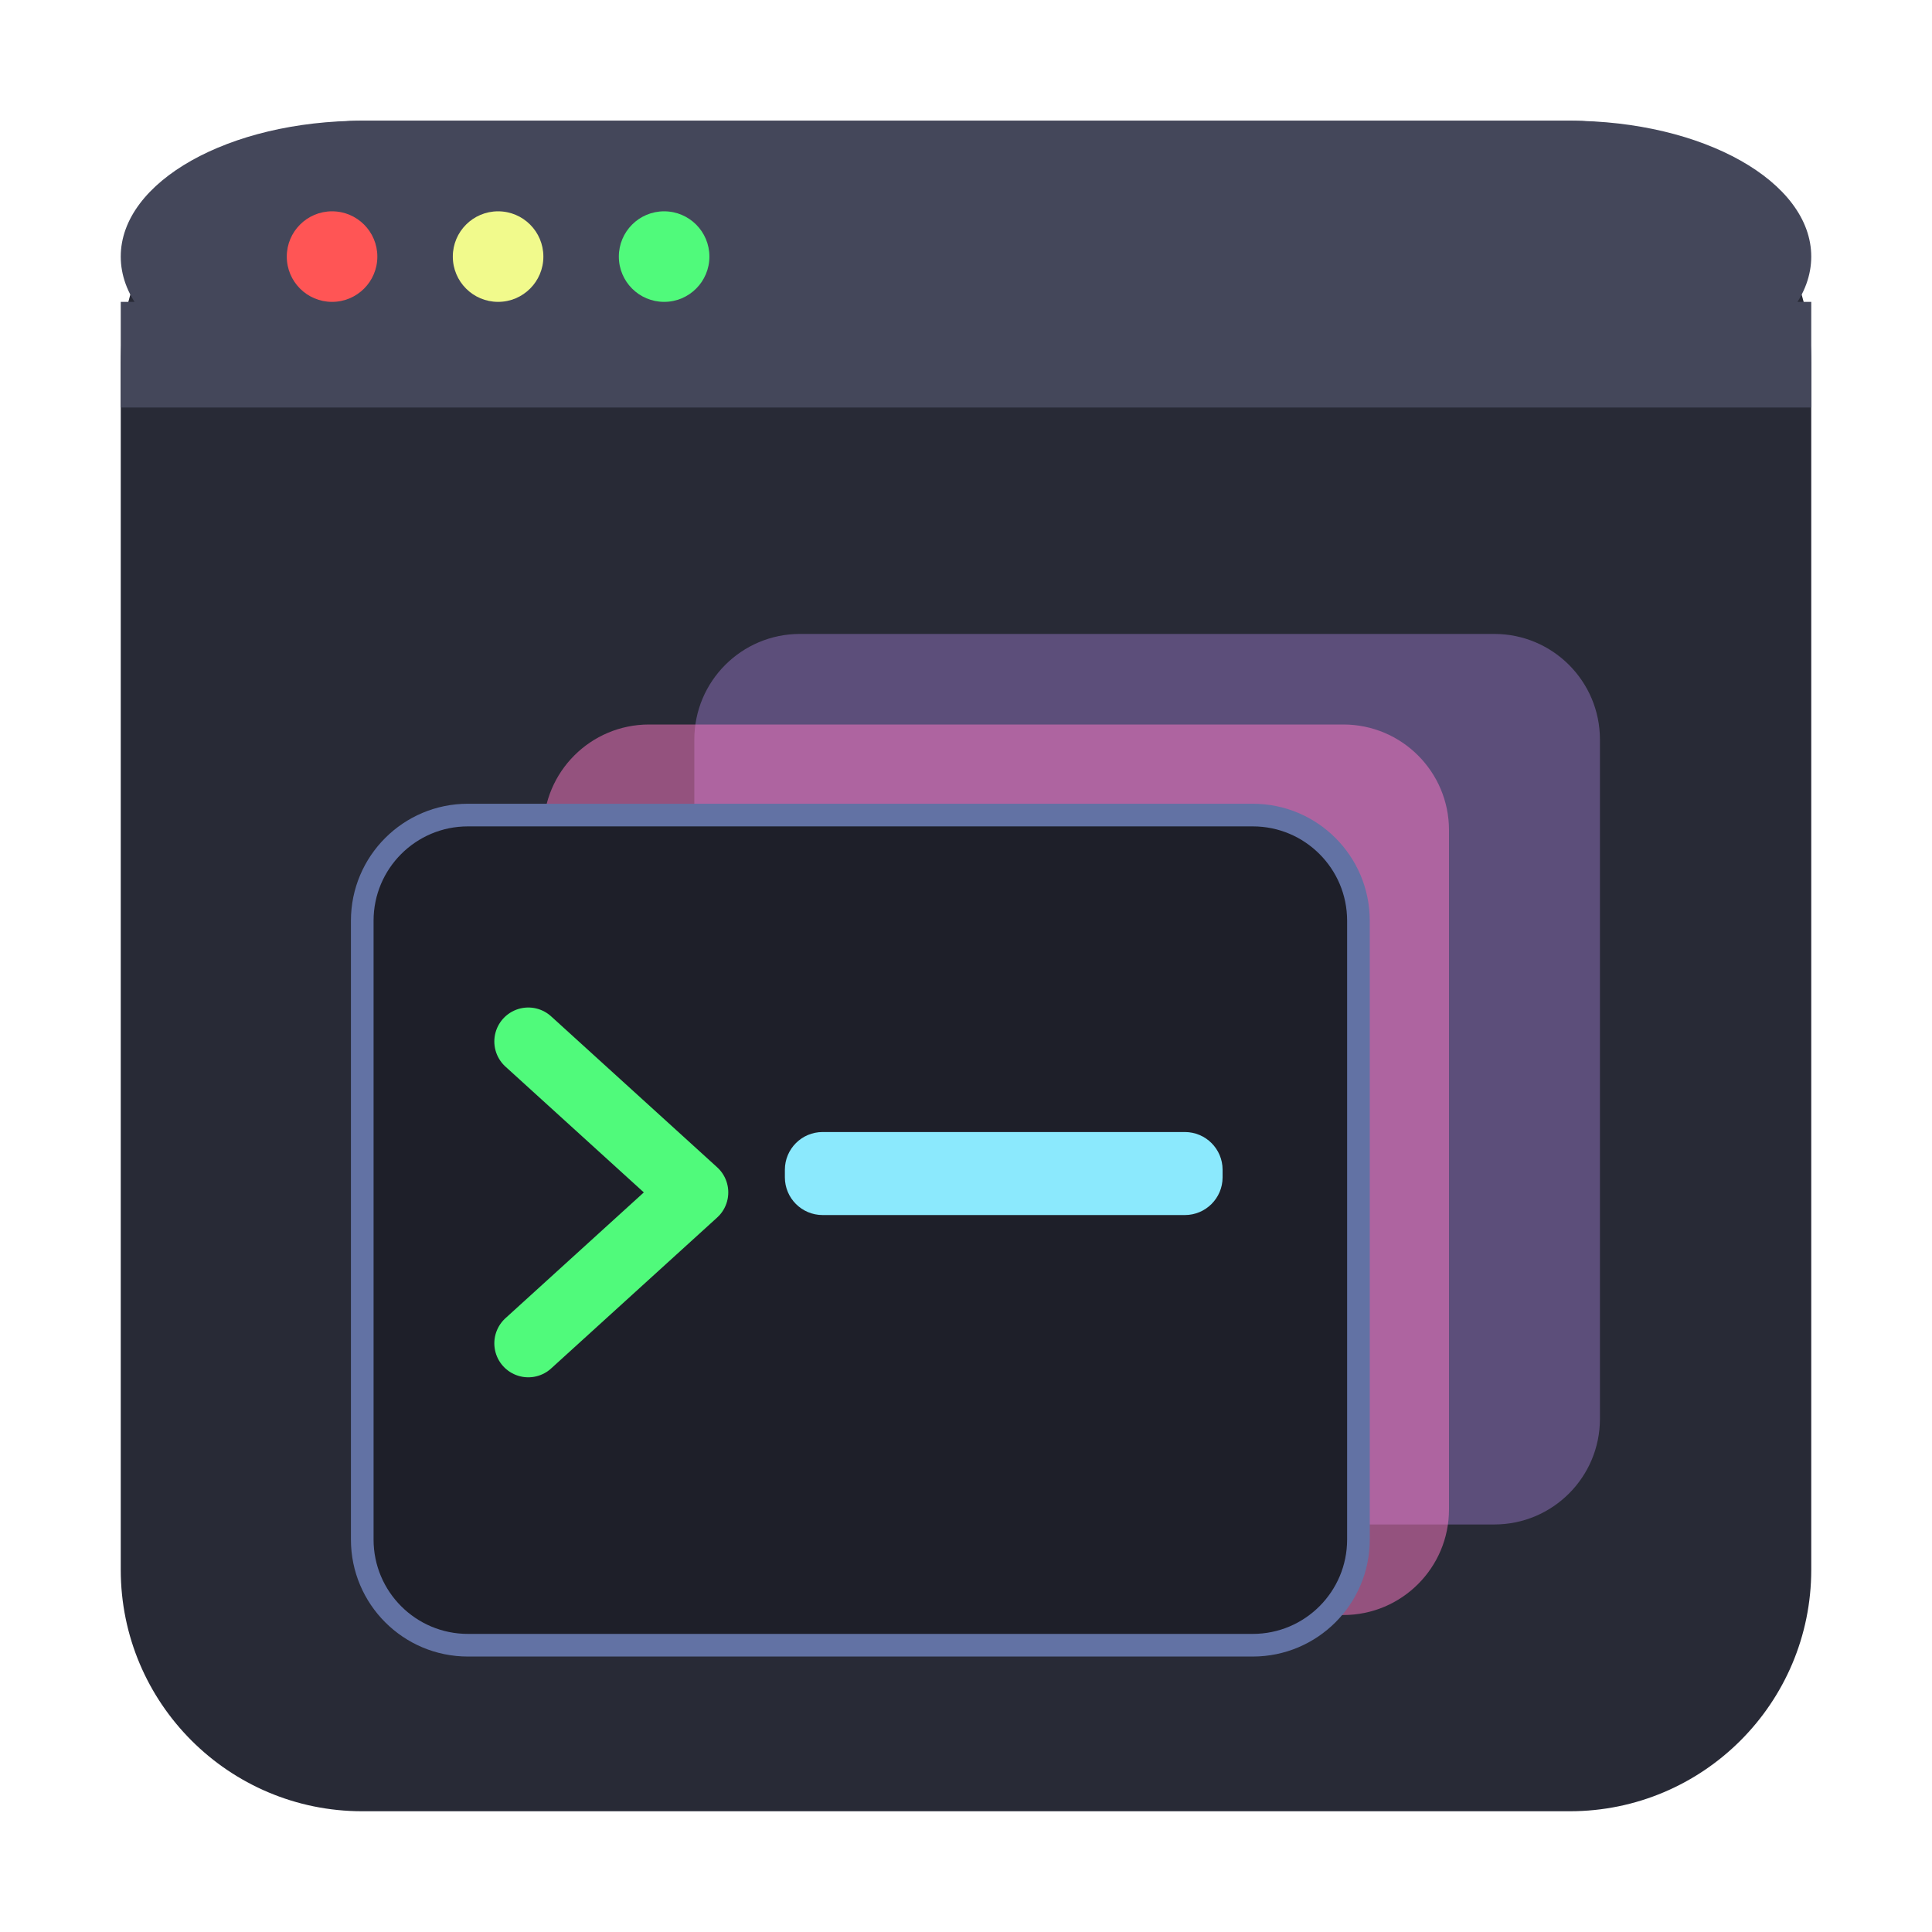
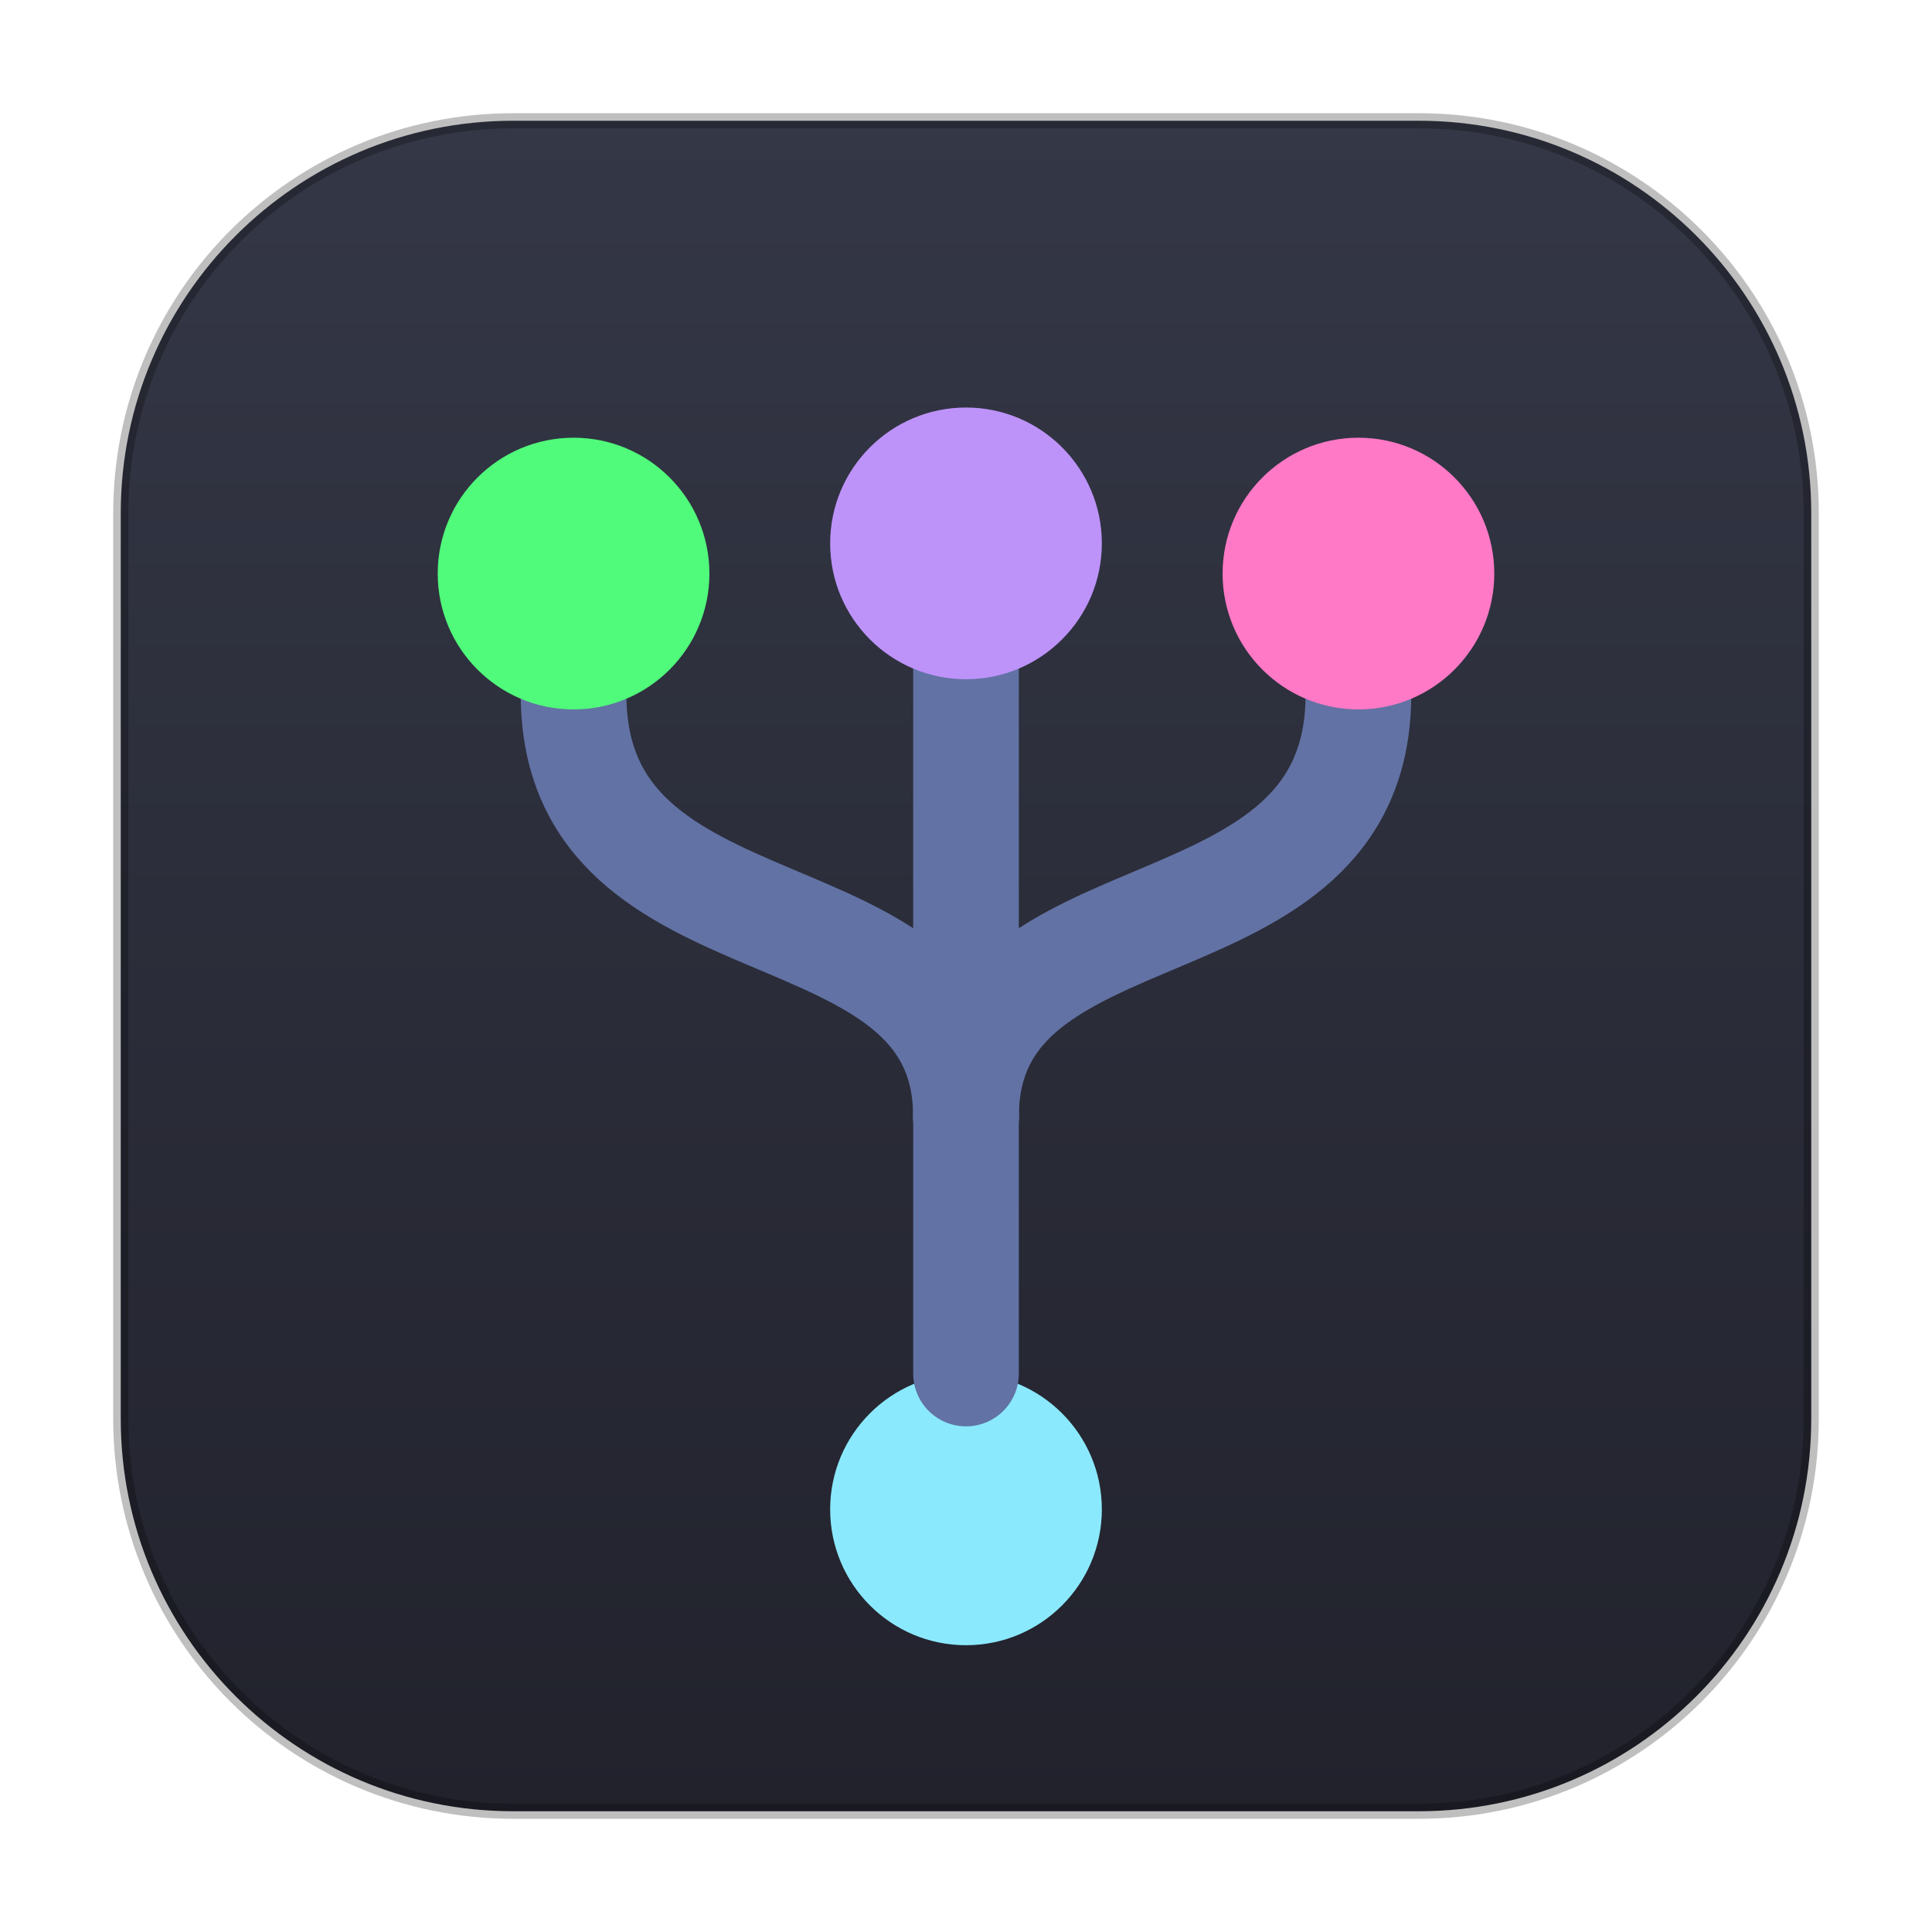
- <svg xmlns="http://www.w3.org/2000/svg" width="256" height="256" viewBox="0 0 256 256">
-   <rect x="16" y="16" width="224" height="224" rx="32" ry="32" fill="#282a36" />
-   <rect x="16" y="16" width="224" height="36" rx="32" ry="32" fill="#44475a" />
-   <rect x="16" y="40" width="224" height="14" fill="#44475a" />
-   <circle cx="44" cy="34" r="6" fill="#ff5555" />
-   <circle cx="66" cy="34" r="6" fill="#f1fa8c" />
-   <circle cx="88" cy="34" r="6" fill="#50fa7b" />
-   <rect x="92" y="84" width="120" height="118" rx="14" ry="14" fill="#bd93f9" opacity="0.35" />
-   <rect x="72" y="96" width="120" height="118" rx="14" ry="14" fill="#ff79c6" opacity="0.5" />
-   <rect x="48" y="108" width="132" height="110" rx="14" ry="14" fill="#1e1f29" stroke="#6272a4" stroke-width="3" />
-   <path d="M 70 138 L 92 158 L 70 178" fill="none" stroke="#50fa7b" stroke-width="9" stroke-linecap="round" stroke-linejoin="round" />
-   <rect x="104" y="150" width="58" height="11" rx="5" ry="5" fill="#8be9fd" />
+ <svg xmlns="http://www.w3.org/2000/svg" width="128" height="128" viewBox="0 0 128 128">
+   <defs>
+     <linearGradient id="bg" x1="0" y1="0" x2="0" y2="1">
+       <stop offset="0" stop-color="#343746" />
+       <stop offset="1" stop-color="#21222c" />
+     </linearGradient>
+   </defs>
+   <rect x="8" y="8" width="112" height="112" rx="26" fill="url(#bg)" />
+   <rect x="8" y="8" width="112" height="112" rx="26" fill="none" stroke="#000000" stroke-opacity="0.25" stroke-width="1" />
+   <circle cx="64" cy="100" r="9" fill="#8be9fd" />
+   <path d="M 64 91 L 64 74" fill="none" stroke="#6272a4" stroke-width="7" stroke-linecap="round" />
+   <path d="M 64 74 C 64 58 38 64 38 46" fill="none" stroke="#6272a4" stroke-width="7" stroke-linecap="round" />
+   <path d="M 64 74 L 64 44" fill="none" stroke="#6272a4" stroke-width="7" stroke-linecap="round" />
+   <path d="M 64 74 C 64 58 90 64 90 46" fill="none" stroke="#6272a4" stroke-width="7" stroke-linecap="round" />
+   <circle cx="38" cy="38" r="9" fill="#50fa7b" />
+   <circle cx="64" cy="36" r="9" fill="#bd93f9" />
+   <circle cx="90" cy="38" r="9" fill="#ff79c6" />
</svg>
